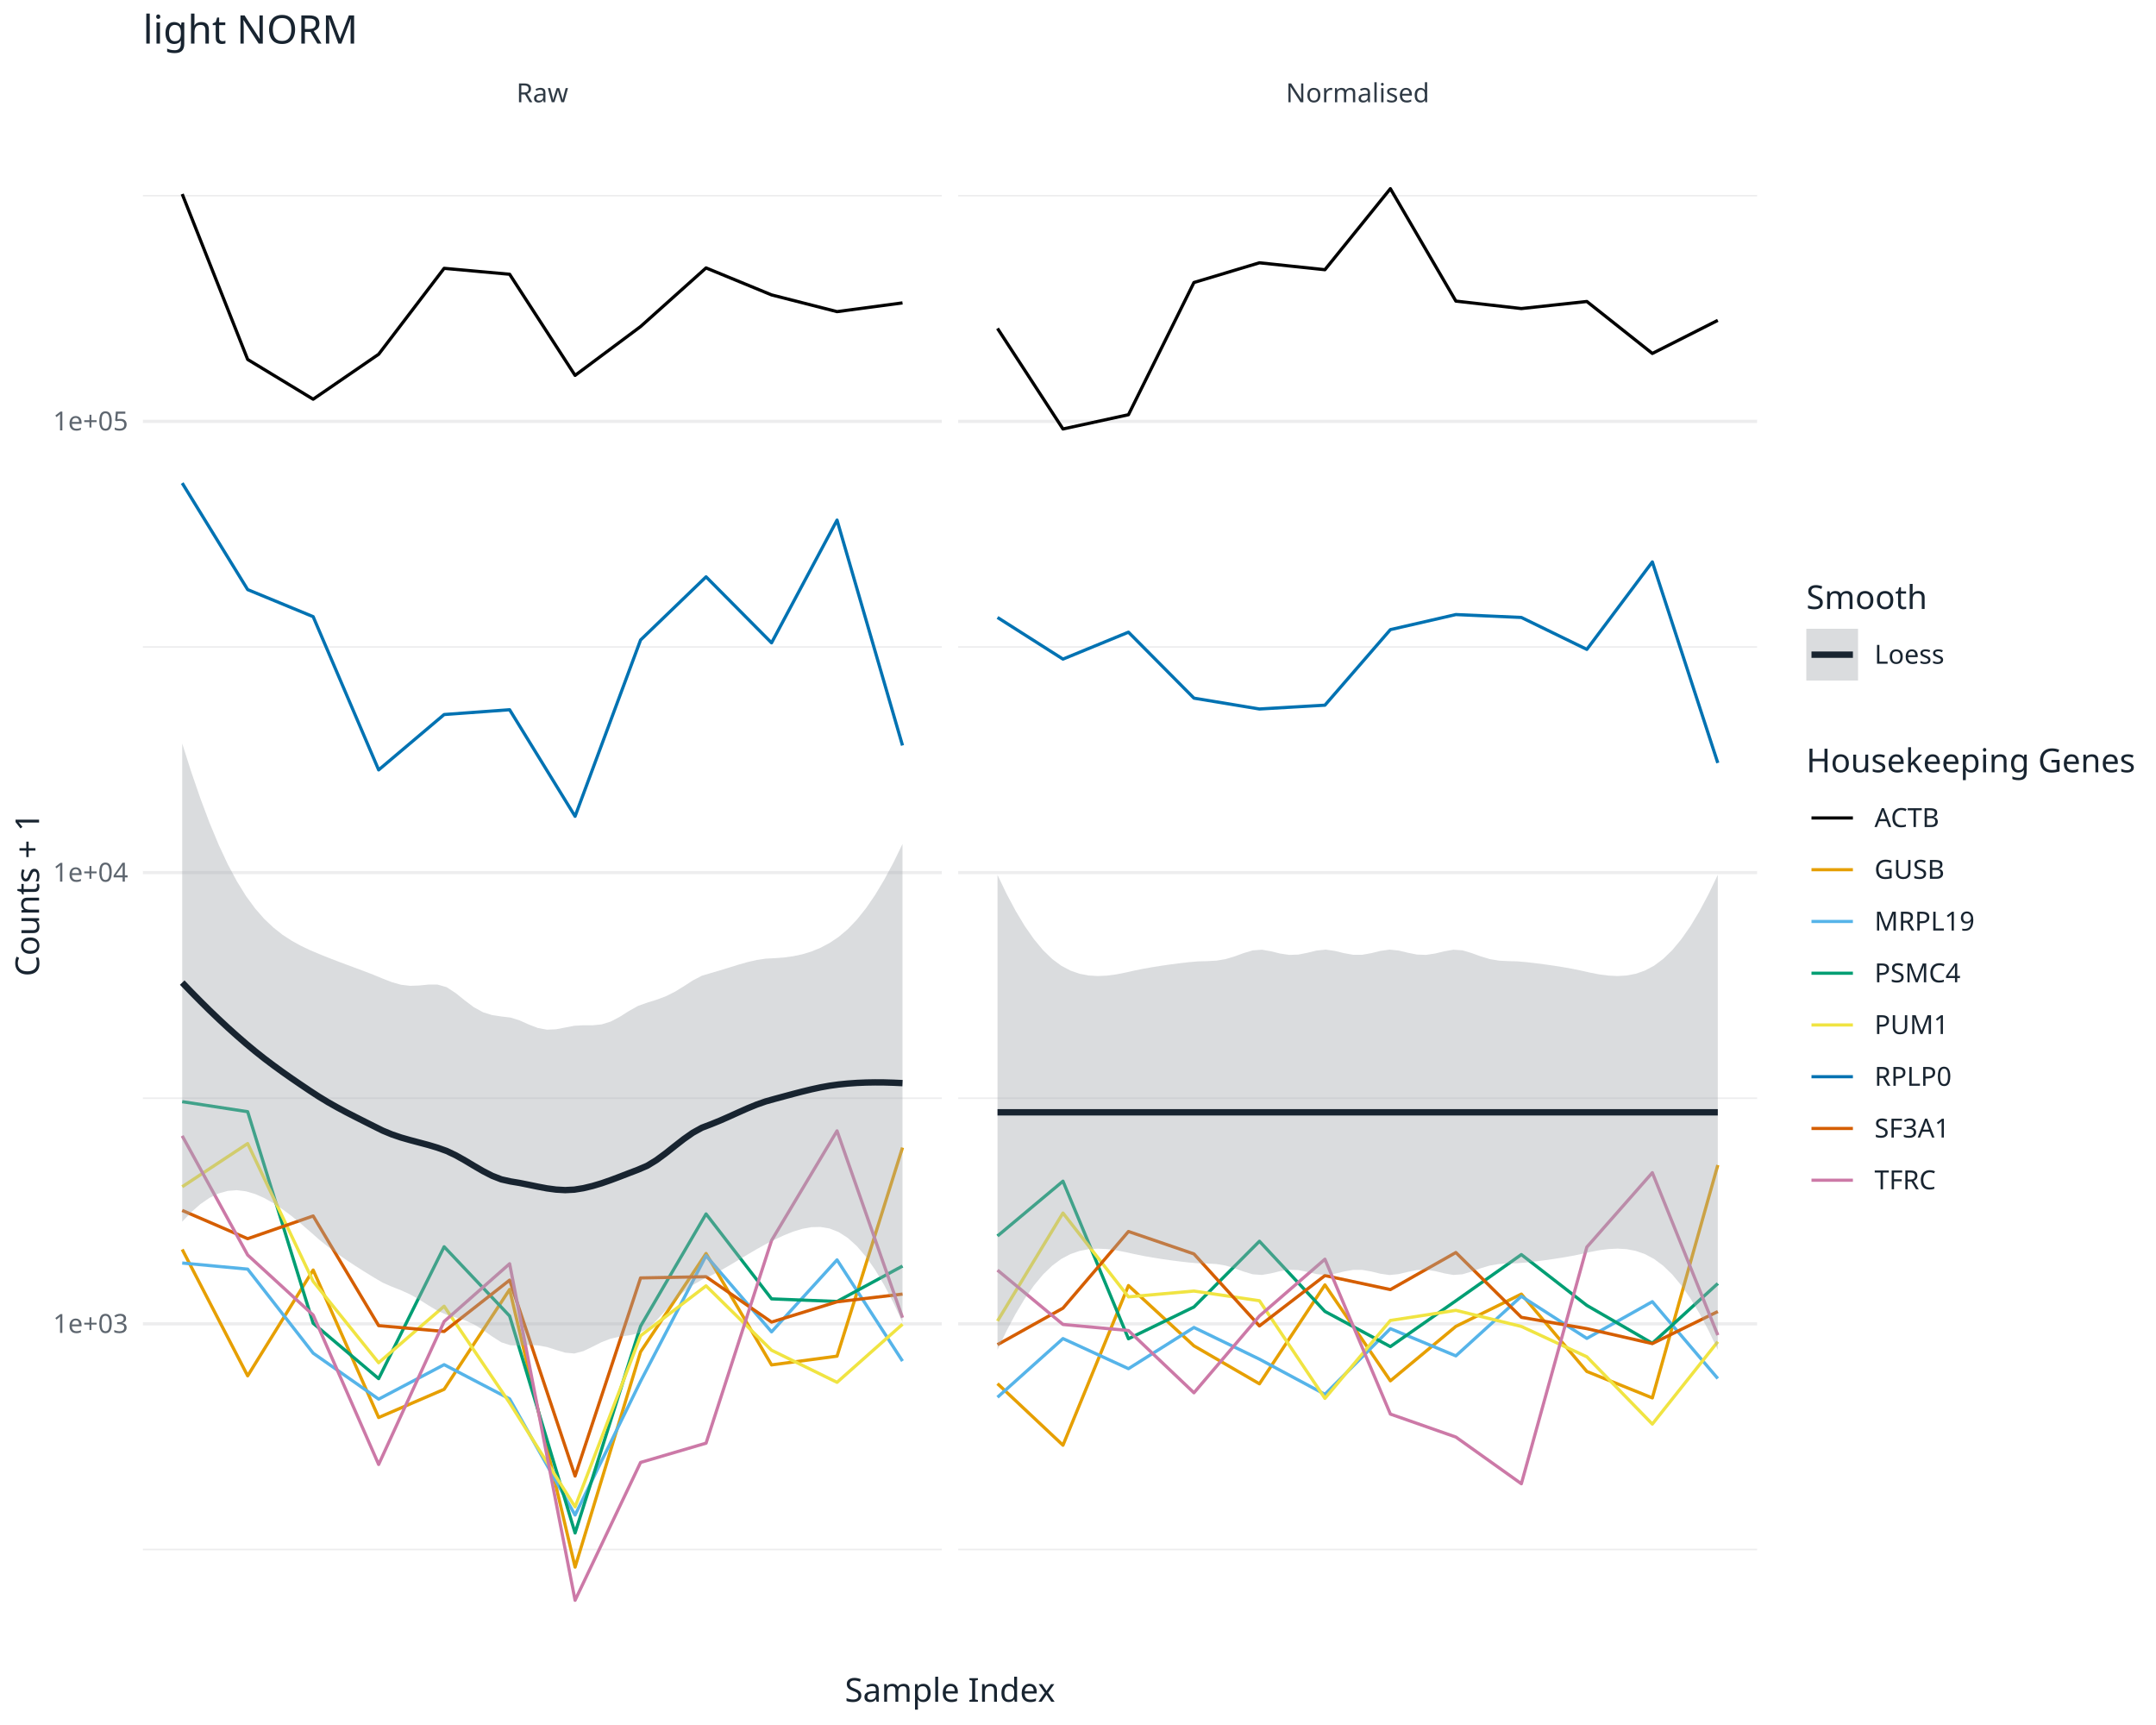
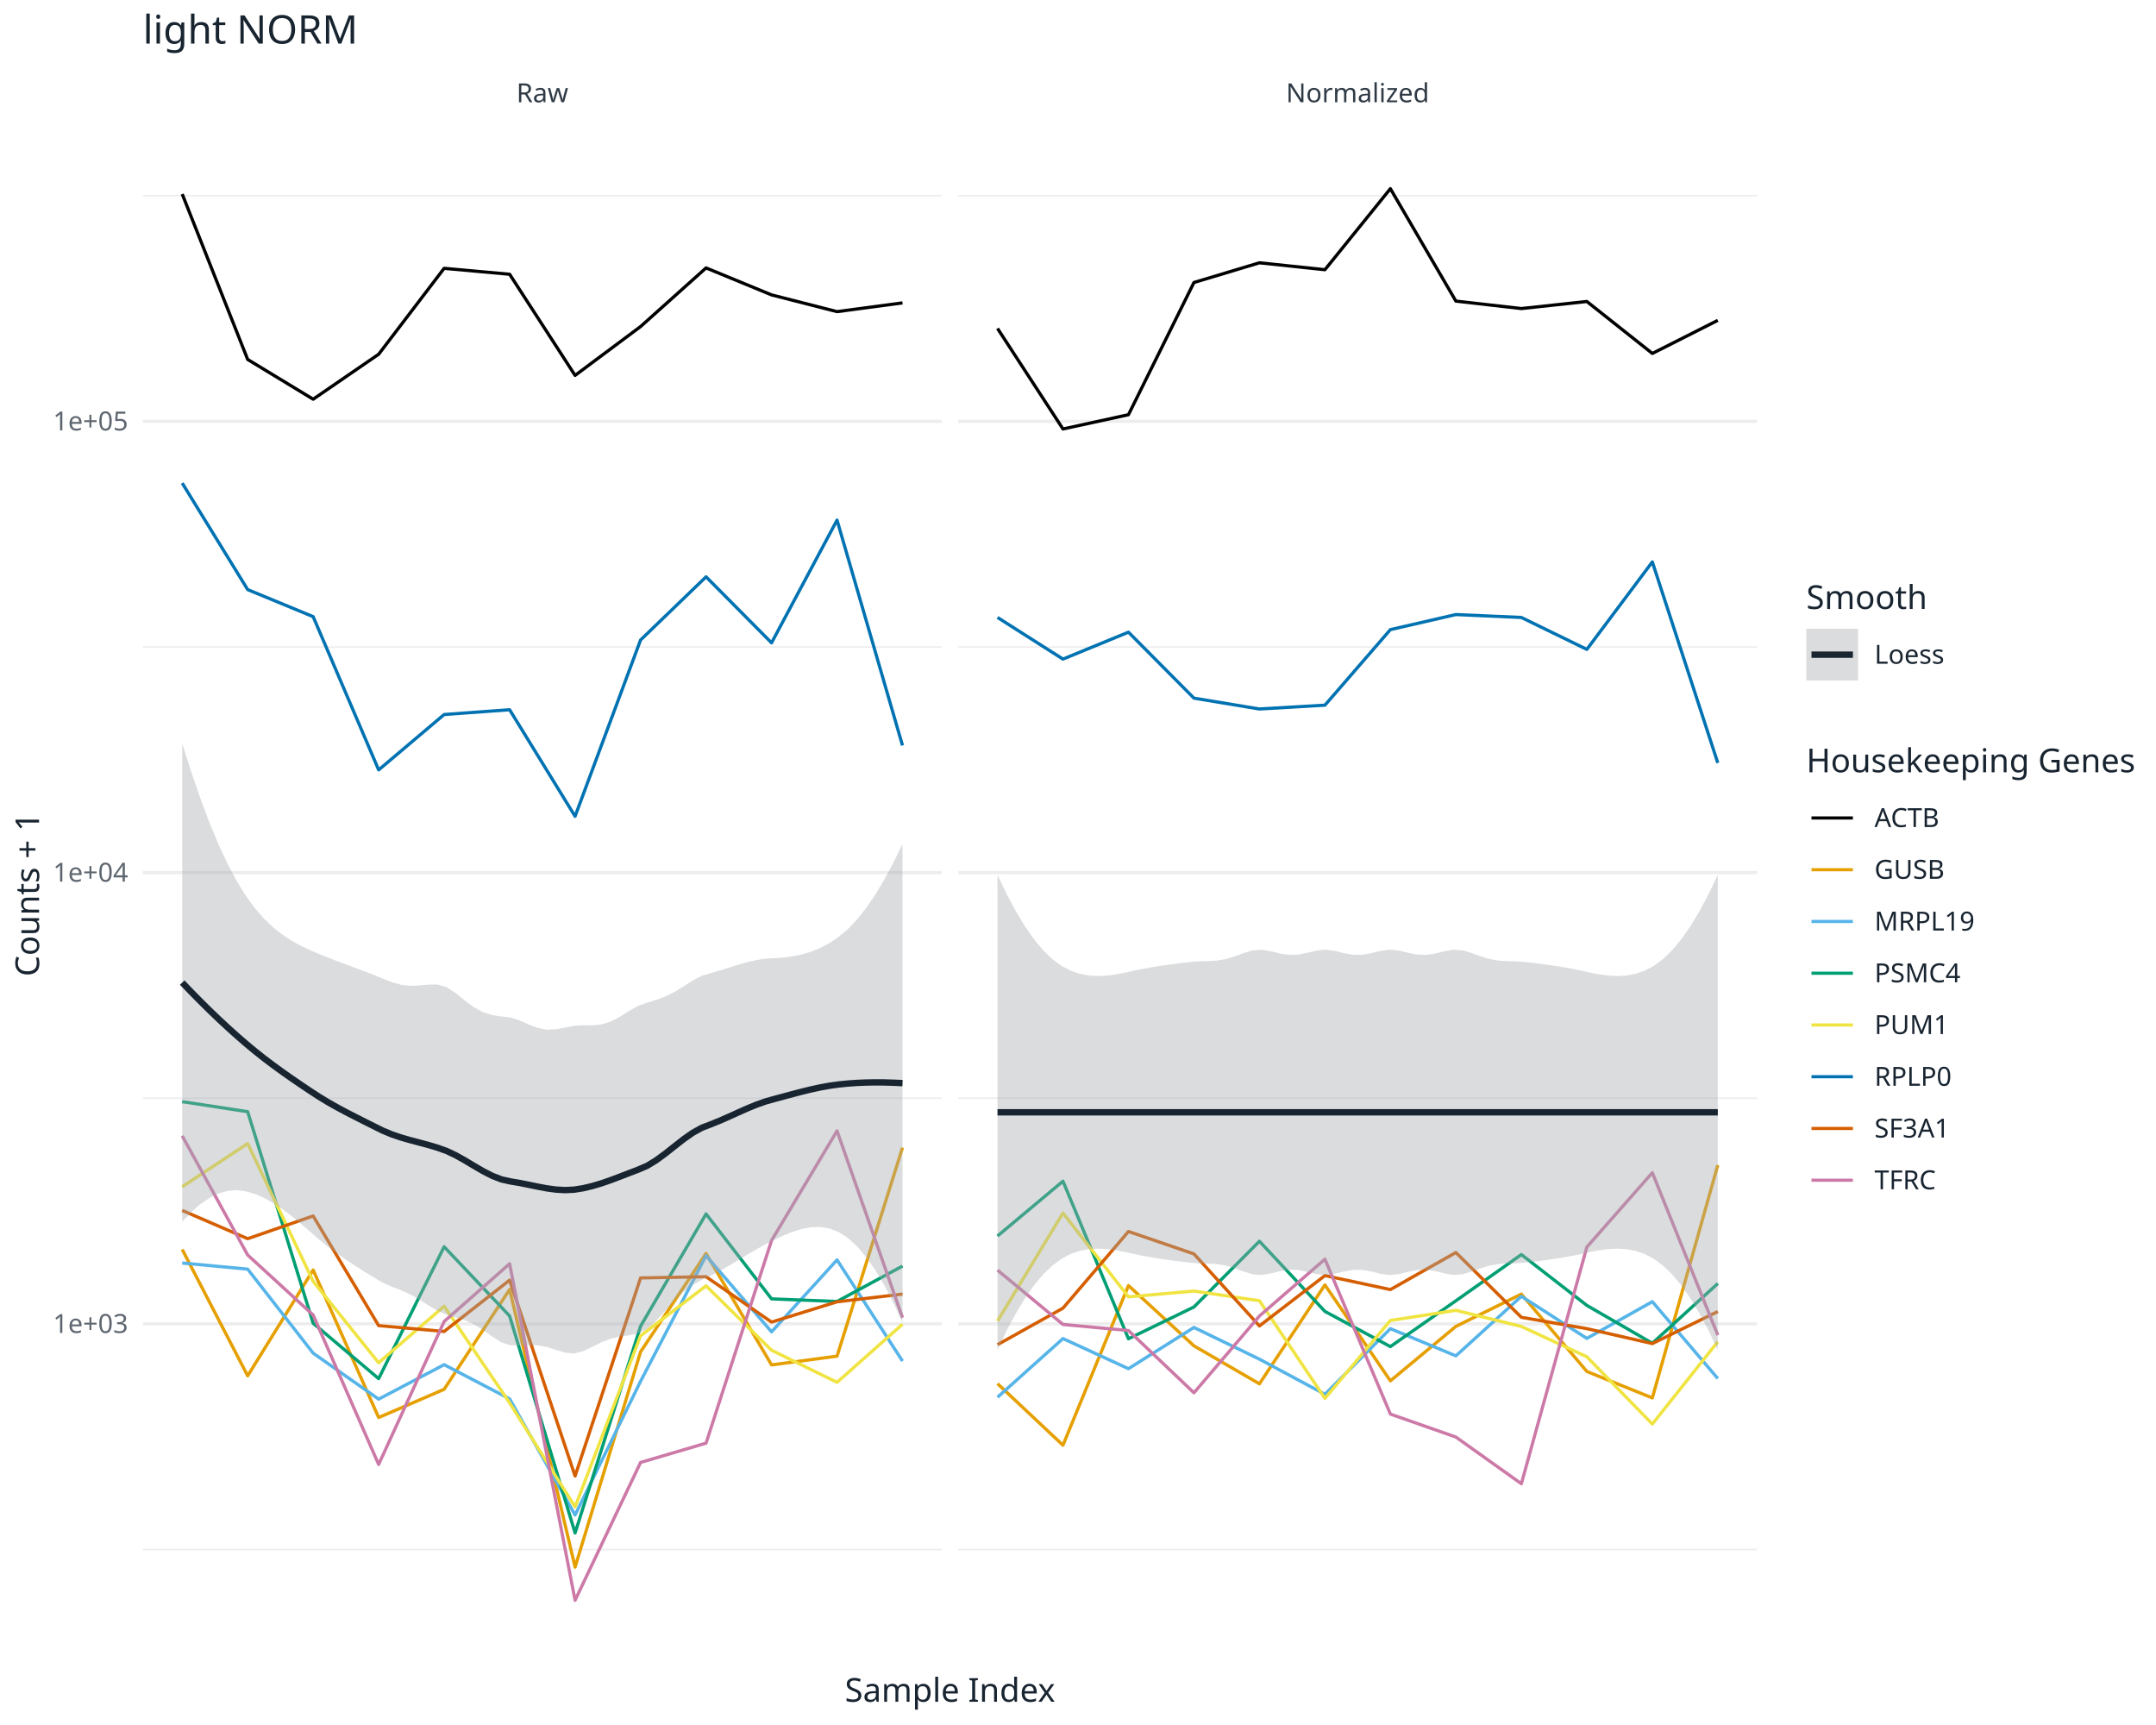
<svg xmlns="http://www.w3.org/2000/svg" class="svglite" data-engine-version="2.0" width="720.00pt" height="576.00pt" viewBox="0 0 720.00 576.00">
  <defs>
    <style type="text/css">
    .svglite line, .svglite polyline, .svglite polygon, .svglite path, .svglite rect, .svglite circle {
      fill: none;
      stroke: #000000;
      stroke-linecap: round;
      stroke-linejoin: round;
      stroke-miterlimit: 10.00;
    }
  </style>
  </defs>
  <rect width="100%" height="100%" style="stroke: none; fill: #FFFFFF;" />
  <defs>
    <clipPath id="cpMC4wMHw3MjAuMDB8MC4wMHw1NzYuMDA=">
      <rect x="0.00" y="0.00" width="720.00" height="576.00" />
    </clipPath>
  </defs>
  <g clip-path="url(#cpMC4wMHw3MjAuMDB8MC4wMHw1NzYuMDA=)">
    <rect x="0.00" y="0.00" width="720.00" height="576.00" style="stroke-width: 1.07; stroke: none; fill: #FFFFFF;" />
  </g>
  <defs>
    <clipPath id="cpNDcuNzN8MzE0LjUyfDM5LjQzfDU1Ny45Mw==">
      <rect x="47.73" y="39.43" width="266.79" height="518.49" />
    </clipPath>
  </defs>
  <g clip-path="url(#cpNDcuNzN8MzE0LjUyfDM5LjQzfDU1Ny45Mw==)">
    <polyline points="47.73,517.39 314.52,517.39 " style="stroke-width: 0.53; stroke: #EDEDEE; stroke-linecap: butt;" />
    <polyline points="47.73,366.71 314.52,366.71 " style="stroke-width: 0.53; stroke: #EDEDEE; stroke-linecap: butt;" />
    <polyline points="47.73,216.03 314.52,216.03 " style="stroke-width: 0.53; stroke: #EDEDEE; stroke-linecap: butt;" />
    <polyline points="47.73,65.35 314.52,65.35 " style="stroke-width: 0.53; stroke: #EDEDEE; stroke-linecap: butt;" />
    <polyline points="47.73,442.05 314.52,442.05 " style="stroke-width: 1.07; stroke: #EDEDEE; stroke-linecap: butt;" />
    <polyline points="47.73,291.37 314.52,291.37 " style="stroke-width: 1.07; stroke: #EDEDEE; stroke-linecap: butt;" />
    <polyline points="47.73,140.69 314.52,140.69 " style="stroke-width: 1.07; stroke: #EDEDEE; stroke-linecap: butt;" />
    <polyline points="60.85,64.80 82.71,120.03 104.58,133.30 126.45,118.29 148.32,89.60 170.19,91.58 192.05,125.35 213.92,109.04 235.79,89.46 257.66,98.47 279.53,104.06 301.39,101.14 " style="stroke-width: 1.07; stroke-linecap: butt;" />
    <polyline points="60.85,417.20 82.71,459.41 104.58,424.08 126.45,473.33 148.32,463.91 170.19,430.56 192.05,523.28 213.92,451.39 235.79,418.55 257.66,455.76 279.53,452.84 301.39,383.20 " style="stroke-width: 1.07; stroke: #E69F00; stroke-linecap: butt;" />
    <polyline points="60.85,421.74 82.71,423.78 104.58,451.84 126.45,467.19 148.32,455.68 170.19,467.10 192.05,505.89 213.92,461.23 235.79,419.29 257.66,444.72 279.53,420.69 301.39,454.48 " style="stroke-width: 1.07; stroke: #56B4E9; stroke-linecap: butt;" />
    <polyline points="60.85,367.86 82.71,371.21 104.58,441.85 126.45,460.35 148.32,416.31 170.19,439.42 192.05,511.88 213.92,442.84 235.79,405.35 257.66,433.71 279.53,434.58 301.39,422.75 " style="stroke-width: 1.07; stroke: #009E73; stroke-linecap: butt;" />
    <polyline points="60.85,396.27 82.71,381.85 104.58,427.87 126.45,455.04 148.32,436.17 170.19,468.45 192.05,503.17 213.92,446.03 235.79,429.36 257.66,450.86 279.53,461.58 301.39,442.18 " style="stroke-width: 1.07; stroke: #F0E442; stroke-linecap: butt;" />
    <polyline points="60.85,161.31 82.71,196.88 104.58,205.91 126.45,257.08 148.32,238.59 170.19,236.99 192.05,272.58 213.92,213.70 235.79,192.61 257.66,214.65 279.53,173.67 301.39,248.92 " style="stroke-width: 1.07; stroke: #0072B2; stroke-linecap: butt;" />
    <polyline points="60.85,404.17 82.71,413.62 104.58,406.03 126.45,442.64 148.32,444.59 170.19,427.45 192.05,492.87 213.92,426.72 235.79,426.31 257.66,441.46 279.53,434.69 301.39,432.11 " style="stroke-width: 1.07; stroke: #D55E00; stroke-linecap: butt;" />
    <polyline points="60.85,379.27 82.71,419.06 104.58,439.11 126.45,489.00 148.32,441.27 170.19,421.98 192.05,534.36 213.92,488.33 235.79,481.89 257.66,414.22 279.53,377.61 301.39,439.99 " style="stroke-width: 1.07; stroke: #CC79A7; stroke-linecap: butt;" />
    <polygon points="60.85,248.27 63.89,257.82 66.94,266.66 69.98,274.76 73.03,282.08 76.07,288.60 79.12,294.30 82.16,299.21 85.21,303.36 88.25,306.84 91.30,309.72 94.34,312.12 97.39,314.11 100.43,315.79 103.48,317.24 106.52,318.53 109.56,319.76 112.61,320.94 115.65,322.08 118.70,323.21 121.74,324.34 124.79,325.52 127.83,326.78 130.88,327.96 133.92,328.82 136.97,329.18 140.01,329.07 143.06,328.77 146.10,328.76 149.15,329.63 152.19,331.61 155.24,334.07 158.28,336.35 161.33,338.01 164.37,338.96 167.42,339.41 170.46,339.77 173.51,340.72 176.55,342.08 179.60,343.26 182.64,343.82 185.69,343.69 188.73,343.10 191.78,342.52 194.82,342.35 197.87,342.36 200.91,342.06 203.96,341.11 207.00,339.51 210.05,337.58 213.09,335.88 216.14,334.79 219.18,333.85 222.23,332.72 225.27,331.22 228.32,329.36 231.36,327.39 234.41,325.80 237.45,324.90 240.50,324.01 243.54,323.07 246.59,322.12 249.63,321.26 252.68,320.55 255.72,320.10 258.77,319.94 261.81,319.72 264.86,319.30 267.90,318.66 270.95,317.73 273.99,316.49 277.04,314.87 280.08,312.83 283.13,310.25 286.17,307.07 289.21,303.26 292.26,298.81 295.30,293.73 298.35,288.06 301.39,281.81 301.39,441.53 298.35,434.99 295.30,429.15 292.26,424.03 289.21,419.68 286.17,416.12 283.13,413.37 280.08,411.41 277.04,410.21 273.99,409.70 270.95,409.77 267.90,410.33 264.86,411.26 261.81,412.48 258.77,413.89 255.72,415.44 252.68,417.13 249.63,418.92 246.59,420.75 243.54,422.57 240.50,424.32 237.45,425.91 234.41,427.33 231.36,429.08 228.32,431.38 225.27,434.27 222.23,437.60 219.18,440.96 216.14,443.73 213.09,445.26 210.05,445.89 207.00,446.31 203.96,446.99 200.91,448.16 197.87,449.69 194.82,451.15 191.78,451.95 188.73,451.67 185.69,450.75 182.64,449.79 179.60,449.23 176.55,449.14 173.51,449.28 170.46,449.20 167.42,448.22 164.37,446.28 161.33,444.11 158.28,442.23 155.24,440.87 152.19,439.92 149.15,439.01 146.10,437.70 143.06,435.88 140.01,433.94 136.97,432.22 133.92,430.84 130.88,429.65 127.83,428.31 124.79,426.53 121.74,424.65 118.70,422.72 115.65,420.71 112.61,418.60 109.56,416.33 106.52,413.87 103.48,411.19 100.43,408.56 97.39,406.07 94.34,403.79 91.30,401.76 88.25,400.04 85.21,398.70 82.16,397.80 79.12,397.42 76.07,397.65 73.03,398.50 69.98,399.97 66.94,402.06 63.89,404.73 60.85,407.94 " style="stroke-width: 0.00; stroke: none; stroke-linecap: butt; fill: #A3A7AC; fill-opacity: 0.40;" />
    <polyline points="60.85,248.27 63.89,257.82 66.94,266.66 69.98,274.76 73.03,282.08 76.07,288.60 79.12,294.30 82.16,299.21 85.21,303.36 88.25,306.84 91.30,309.72 94.34,312.12 97.39,314.11 100.43,315.79 103.48,317.24 106.52,318.53 109.56,319.76 112.61,320.94 115.65,322.08 118.70,323.21 121.74,324.34 124.79,325.52 127.83,326.78 130.88,327.96 133.92,328.82 136.97,329.18 140.01,329.07 143.06,328.77 146.10,328.76 149.15,329.63 152.19,331.61 155.24,334.07 158.28,336.35 161.33,338.01 164.37,338.96 167.42,339.41 170.46,339.77 173.51,340.72 176.55,342.08 179.60,343.26 182.64,343.82 185.69,343.69 188.73,343.10 191.78,342.52 194.82,342.35 197.87,342.36 200.91,342.06 203.96,341.11 207.00,339.51 210.05,337.58 213.09,335.88 216.14,334.79 219.18,333.85 222.23,332.72 225.27,331.22 228.32,329.36 231.36,327.39 234.41,325.80 237.45,324.90 240.50,324.01 243.54,323.07 246.59,322.12 249.63,321.26 252.68,320.55 255.72,320.10 258.77,319.94 261.81,319.72 264.86,319.30 267.90,318.66 270.95,317.73 273.99,316.49 277.04,314.87 280.08,312.83 283.13,310.25 286.17,307.07 289.21,303.26 292.26,298.81 295.30,293.73 298.35,288.06 301.39,281.81 " style="stroke-width: 2.13; stroke: none; stroke-linecap: butt;" />
    <polyline points="301.39,441.53 298.35,434.99 295.30,429.15 292.26,424.03 289.21,419.68 286.17,416.12 283.13,413.37 280.08,411.41 277.04,410.21 273.99,409.70 270.95,409.77 267.90,410.33 264.86,411.26 261.81,412.48 258.77,413.89 255.72,415.44 252.68,417.13 249.63,418.92 246.59,420.75 243.54,422.57 240.50,424.32 237.45,425.91 234.41,427.33 231.36,429.08 228.32,431.38 225.27,434.27 222.23,437.60 219.18,440.96 216.14,443.73 213.09,445.26 210.05,445.89 207.00,446.31 203.96,446.99 200.91,448.16 197.87,449.69 194.82,451.15 191.78,451.95 188.73,451.67 185.69,450.75 182.64,449.79 179.60,449.23 176.55,449.14 173.51,449.28 170.46,449.20 167.42,448.22 164.37,446.28 161.33,444.11 158.28,442.23 155.24,440.87 152.19,439.92 149.15,439.01 146.10,437.70 143.06,435.88 140.01,433.94 136.97,432.22 133.92,430.84 130.88,429.65 127.83,428.31 124.79,426.53 121.74,424.65 118.70,422.72 115.65,420.71 112.61,418.60 109.56,416.33 106.52,413.87 103.48,411.19 100.43,408.56 97.39,406.07 94.34,403.79 91.30,401.76 88.25,400.04 85.21,398.70 82.16,397.80 79.12,397.42 76.07,397.65 73.03,398.50 69.98,399.97 66.94,402.06 63.89,404.73 60.85,407.94 " style="stroke-width: 2.13; stroke: none; stroke-linecap: butt;" />
    <polyline points="60.85,328.10 63.89,331.27 66.94,334.36 69.98,337.37 73.03,340.29 76.07,343.12 79.12,345.86 82.16,348.50 85.21,351.03 88.25,353.44 91.30,355.74 94.34,357.95 97.39,360.09 100.43,362.17 103.48,364.22 106.52,366.20 109.56,368.05 112.61,369.77 115.65,371.40 118.70,372.96 121.74,374.50 124.79,376.03 127.83,377.54 130.88,378.80 133.92,379.83 136.97,380.70 140.01,381.51 143.06,382.32 146.10,383.23 149.15,384.32 152.19,385.76 155.24,387.47 158.28,389.29 161.33,391.06 164.37,392.62 167.42,393.81 170.46,394.49 173.51,395.00 176.55,395.61 179.60,396.24 182.64,396.81 185.69,397.22 188.73,397.39 191.78,397.24 194.82,396.75 197.87,396.02 200.91,395.11 203.96,394.05 207.00,392.91 210.05,391.73 213.09,390.57 216.14,389.26 219.18,387.40 222.23,385.16 225.27,382.75 228.32,380.37 231.36,378.24 234.41,376.56 237.45,375.40 240.50,374.16 243.54,372.82 246.59,371.44 249.63,370.09 252.68,368.84 255.72,367.77 258.77,366.92 261.81,366.10 264.86,365.28 267.90,364.49 270.95,363.75 273.99,363.09 277.04,362.54 280.08,362.12 283.13,361.81 286.17,361.60 289.21,361.47 292.26,361.42 295.30,361.44 298.35,361.53 301.39,361.67 " style="stroke-width: 2.13; stroke: #182430; stroke-linecap: butt;" />
  </g>
  <g clip-path="url(#cpMC4wMHw3MjAuMDB8MC4wMHw1NzYuMDA=)">
</g>
  <defs>
    <clipPath id="cpMzE5Ljk5fDU4Ni43OHwzOS40M3w1NTcuOTM=">
      <rect x="319.99" y="39.43" width="266.79" height="518.49" />
    </clipPath>
  </defs>
  <g clip-path="url(#cpMzE5Ljk5fDU4Ni43OHwzOS40M3w1NTcuOTM=)">
    <polyline points="319.99,517.39 586.78,517.39 " style="stroke-width: 0.53; stroke: #EDEDEE; stroke-linecap: butt;" />
    <polyline points="319.99,366.71 586.78,366.71 " style="stroke-width: 0.53; stroke: #EDEDEE; stroke-linecap: butt;" />
    <polyline points="319.99,216.03 586.78,216.03 " style="stroke-width: 0.53; stroke: #EDEDEE; stroke-linecap: butt;" />
    <polyline points="319.99,65.35 586.78,65.35 " style="stroke-width: 0.53; stroke: #EDEDEE; stroke-linecap: butt;" />
    <polyline points="319.99,442.05 586.78,442.05 " style="stroke-width: 1.07; stroke: #EDEDEE; stroke-linecap: butt;" />
    <polyline points="319.99,291.37 586.78,291.37 " style="stroke-width: 1.07; stroke: #EDEDEE; stroke-linecap: butt;" />
    <polyline points="319.99,140.69 586.78,140.69 " style="stroke-width: 1.07; stroke: #EDEDEE; stroke-linecap: butt;" />
    <polyline points="333.12,109.67 354.98,143.24 376.85,138.48 398.72,94.33 420.59,87.75 442.46,90.06 464.32,63.00 486.19,100.54 508.06,103.03 529.93,100.67 551.80,118.02 573.66,106.97 " style="stroke-width: 1.07; stroke-linecap: butt;" />
    <polyline points="333.12,462.02 354.98,482.58 376.85,429.26 398.72,449.40 420.59,462.07 442.46,429.04 464.32,461.08 486.19,442.90 508.06,432.12 529.93,457.95 551.80,466.78 573.66,389.03 " style="stroke-width: 1.07; stroke: #E69F00; stroke-linecap: butt;" />
    <polyline points="333.12,466.56 354.98,446.97 376.85,457.02 398.72,443.26 420.59,453.84 442.46,465.58 464.32,443.65 486.19,452.74 508.06,432.85 529.93,446.91 551.80,434.64 573.66,460.31 " style="stroke-width: 1.07; stroke: #56B4E9; stroke-linecap: butt;" />
    <polyline points="333.12,412.71 354.98,394.41 376.85,447.03 398.72,436.42 420.59,414.47 442.46,437.90 464.32,449.65 486.19,434.35 508.06,418.92 529.93,435.89 551.80,448.53 573.66,428.58 " style="stroke-width: 1.07; stroke: #009E73; stroke-linecap: butt;" />
    <polyline points="333.12,441.10 354.98,405.05 376.85,433.04 398.72,431.10 420.59,434.33 442.46,466.94 464.32,440.92 486.19,437.54 508.06,442.92 529.93,453.05 551.80,475.52 573.66,448.01 " style="stroke-width: 1.07; stroke: #F0E442; stroke-linecap: butt;" />
    <polyline points="333.12,206.18 354.98,220.08 376.85,211.09 398.72,233.12 420.59,236.74 442.46,235.47 464.32,210.24 486.19,205.21 508.06,206.18 529.93,216.84 551.80,187.63 573.66,254.75 " style="stroke-width: 1.07; stroke: #0072B2; stroke-linecap: butt;" />
    <polyline points="333.12,449.00 354.98,436.81 376.85,411.21 398.72,418.70 420.59,442.74 442.46,425.93 464.32,430.61 486.19,418.23 508.06,439.87 529.93,443.65 551.80,448.64 573.66,437.94 " style="stroke-width: 1.07; stroke: #D55E00; stroke-linecap: butt;" />
    <polyline points="333.12,424.12 354.98,442.25 376.85,444.28 398.72,465.07 420.59,439.43 442.46,420.46 464.32,472.18 486.19,479.85 508.06,495.44 529.93,416.41 551.80,391.57 573.66,445.82 " style="stroke-width: 1.07; stroke: #CC79A7; stroke-linecap: butt;" />
    <polygon points="333.12,292.15 336.16,298.49 339.21,304.20 342.25,309.26 345.30,313.62 348.34,317.28 351.39,320.23 354.43,322.48 357.48,324.09 360.52,325.15 363.56,325.73 366.61,325.91 369.65,325.77 372.70,325.37 375.74,324.78 378.79,324.09 381.83,323.48 384.88,322.94 387.92,322.46 390.97,322.02 394.01,321.63 397.06,321.28 400.10,321.02 403.15,320.94 406.19,320.77 409.24,320.27 412.28,319.36 415.33,318.25 418.37,317.34 421.42,317.12 424.46,317.65 427.51,318.40 430.55,318.85 433.60,318.75 436.64,318.14 439.69,317.40 442.73,317.09 445.78,317.52 448.82,318.27 451.87,318.81 454.91,318.81 457.96,318.27 461.00,317.52 464.05,317.09 467.09,317.40 470.14,318.13 473.18,318.74 476.23,318.85 479.27,318.39 482.32,317.65 485.36,317.12 488.41,317.33 491.45,318.24 494.50,319.35 497.54,320.26 500.59,320.77 503.63,320.93 506.68,321.01 509.72,321.27 512.77,321.62 515.81,322.02 518.86,322.45 521.90,322.93 524.95,323.47 527.99,324.09 531.04,324.78 534.08,325.37 537.13,325.76 540.17,325.91 543.21,325.73 546.26,325.15 549.30,324.09 552.35,322.48 555.39,320.22 558.44,317.28 561.48,313.62 564.53,309.26 567.57,304.20 570.62,298.47 573.66,292.13 573.66,450.72 570.62,444.37 567.57,438.65 564.53,433.59 561.48,429.22 558.44,425.56 555.39,422.62 552.35,420.37 549.30,418.75 546.26,417.69 543.21,417.11 540.17,416.93 537.13,417.08 534.08,417.47 531.04,418.06 527.99,418.75 524.95,419.37 521.90,419.90 518.86,420.38 515.81,420.82 512.77,421.22 509.72,421.56 506.68,421.82 503.63,421.90 500.59,422.07 497.54,422.58 494.50,423.48 491.45,424.59 488.41,425.50 485.36,425.72 482.32,425.19 479.27,424.44 476.23,423.99 473.18,424.09 470.14,424.70 467.09,425.44 464.05,425.75 461.00,425.32 457.96,424.57 454.91,424.03 451.87,424.03 448.82,424.57 445.78,425.32 442.73,425.75 439.69,425.44 436.64,424.71 433.60,424.10 430.55,423.99 427.51,424.45 424.46,425.19 421.42,425.72 418.37,425.51 415.33,424.60 412.28,423.49 409.24,422.58 406.19,422.07 403.15,421.91 400.10,421.83 397.06,421.57 394.01,421.22 390.97,420.83 387.92,420.39 384.88,419.91 381.83,419.37 378.79,418.76 375.74,418.07 372.70,417.48 369.65,417.08 366.61,416.94 363.56,417.12 360.52,417.70 357.48,418.75 354.43,420.37 351.39,422.62 348.34,425.56 345.30,429.22 342.25,433.59 339.21,438.64 336.16,444.36 333.12,450.70 " style="stroke-width: 0.00; stroke: none; stroke-linecap: butt; fill: #A3A7AC; fill-opacity: 0.40;" />
    <polyline points="333.12,292.15 336.16,298.49 339.21,304.20 342.25,309.26 345.30,313.62 348.34,317.28 351.39,320.23 354.43,322.48 357.48,324.09 360.52,325.15 363.56,325.73 366.61,325.91 369.65,325.77 372.70,325.37 375.74,324.78 378.79,324.09 381.83,323.48 384.88,322.94 387.92,322.46 390.97,322.02 394.01,321.63 397.06,321.28 400.10,321.02 403.15,320.94 406.19,320.77 409.24,320.27 412.28,319.36 415.33,318.25 418.37,317.34 421.42,317.12 424.46,317.65 427.51,318.40 430.55,318.85 433.60,318.75 436.64,318.14 439.69,317.40 442.73,317.09 445.78,317.52 448.82,318.27 451.87,318.81 454.91,318.81 457.96,318.27 461.00,317.52 464.05,317.09 467.09,317.40 470.14,318.13 473.18,318.74 476.23,318.85 479.27,318.39 482.32,317.65 485.36,317.12 488.41,317.33 491.45,318.24 494.50,319.35 497.54,320.26 500.59,320.77 503.63,320.93 506.68,321.01 509.72,321.27 512.77,321.62 515.81,322.02 518.86,322.45 521.90,322.93 524.95,323.47 527.99,324.09 531.04,324.78 534.08,325.37 537.13,325.76 540.17,325.91 543.21,325.73 546.26,325.15 549.30,324.09 552.35,322.48 555.39,320.22 558.44,317.28 561.48,313.62 564.53,309.26 567.57,304.20 570.62,298.47 573.66,292.13 " style="stroke-width: 2.13; stroke: none; stroke-linecap: butt;" />
    <polyline points="573.66,450.72 570.62,444.37 567.57,438.65 564.53,433.59 561.48,429.22 558.44,425.56 555.39,422.62 552.35,420.37 549.30,418.75 546.26,417.69 543.21,417.11 540.17,416.93 537.13,417.08 534.08,417.47 531.04,418.06 527.99,418.75 524.95,419.37 521.90,419.90 518.86,420.38 515.81,420.82 512.77,421.22 509.72,421.56 506.68,421.82 503.63,421.90 500.59,422.07 497.54,422.58 494.50,423.48 491.45,424.59 488.41,425.50 485.36,425.72 482.32,425.19 479.27,424.44 476.23,423.99 473.18,424.09 470.14,424.70 467.09,425.44 464.05,425.75 461.00,425.32 457.96,424.57 454.91,424.03 451.87,424.03 448.82,424.57 445.78,425.32 442.73,425.75 439.69,425.44 436.64,424.71 433.60,424.10 430.55,423.99 427.51,424.45 424.46,425.19 421.42,425.72 418.37,425.51 415.33,424.60 412.28,423.49 409.24,422.58 406.19,422.07 403.15,421.91 400.10,421.83 397.06,421.57 394.01,421.22 390.97,420.83 387.92,420.39 384.88,419.91 381.83,419.37 378.79,418.76 375.74,418.07 372.70,417.48 369.65,417.08 366.61,416.94 363.56,417.12 360.52,417.70 357.48,418.75 354.43,420.37 351.39,422.62 348.34,425.56 345.30,429.22 342.25,433.59 339.21,438.64 336.16,444.36 333.12,450.70 " style="stroke-width: 2.13; stroke: none; stroke-linecap: butt;" />
    <polyline points="333.12,371.42 336.16,371.42 339.21,371.42 342.25,371.42 345.30,371.42 348.34,371.42 351.39,371.42 354.43,371.42 357.48,371.42 360.52,371.42 363.56,371.42 366.61,371.42 369.65,371.42 372.70,371.42 375.74,371.42 378.79,371.42 381.83,371.42 384.88,371.42 387.92,371.42 390.97,371.42 394.01,371.42 397.06,371.42 400.10,371.42 403.15,371.42 406.19,371.42 409.24,371.42 412.28,371.42 415.33,371.42 418.37,371.42 421.42,371.42 424.46,371.42 427.51,371.42 430.55,371.42 433.60,371.42 436.64,371.42 439.69,371.42 442.73,371.42 445.78,371.42 448.82,371.42 451.87,371.42 454.91,371.42 457.96,371.42 461.00,371.42 464.05,371.42 467.09,371.42 470.14,371.42 473.18,371.42 476.23,371.42 479.27,371.42 482.32,371.42 485.36,371.42 488.41,371.42 491.45,371.42 494.50,371.42 497.54,371.42 500.59,371.42 503.63,371.42 506.68,371.42 509.72,371.42 512.77,371.42 515.81,371.42 518.86,371.42 521.90,371.42 524.95,371.42 527.99,371.42 531.04,371.42 534.08,371.42 537.13,371.42 540.17,371.42 543.21,371.42 546.26,371.42 549.30,371.42 552.35,371.42 555.39,371.42 558.44,371.42 561.48,371.42 564.53,371.42 567.57,371.42 570.62,371.42 573.66,371.42 " style="stroke-width: 2.13; stroke: #182430; stroke-linecap: butt;" />
  </g>
  <g clip-path="url(#cpMC4wMHw3MjAuMDB8MC4wMHw1NzYuMDA=)">
</g>
  <defs>
    <clipPath id="cpNDcuNzN8MzE0LjUyfDIyLjc4fDM5LjQz">
      <rect x="47.73" y="22.78" width="266.79" height="16.65" />
    </clipPath>
  </defs>
  <g clip-path="url(#cpNDcuNzN8MzE0LjUyfDIyLjc4fDM5LjQz)">
    <text x="181.12" y="34.14" text-anchor="middle" style="font-size: 8.80px; fill: #2F3A45; font-family: sans;" textLength="17.61px" lengthAdjust="spacingAndGlyphs">Raw</text>
  </g>
  <g clip-path="url(#cpMC4wMHw3MjAuMDB8MC4wMHw1NzYuMDA=)">
</g>
  <defs>
    <clipPath id="cpMzE5Ljk5fDU4Ni43OHwyMi43OHwzOS40Mw==">
      <rect x="319.99" y="22.78" width="266.79" height="16.65" />
    </clipPath>
  </defs>
  <g clip-path="url(#cpMzE5Ljk5fDU4Ni43OHwyMi43OHwzOS40Mw==)">
-     <text x="453.39" y="34.14" text-anchor="middle" style="font-size: 8.80px; fill: #2F3A45; font-family: sans;" textLength="44.51px" lengthAdjust="spacingAndGlyphs">Normalised</text>
+     <text x="453.39" y="34.14" text-anchor="middle" style="font-size: 8.80px; fill: #2F3A45; font-family: sans;" textLength="44.51px" lengthAdjust="spacingAndGlyphs">Normalized</text>
  </g>
  <g clip-path="url(#cpMC4wMHw3MjAuMDB8MC4wMHw1NzYuMDA=)">
    <text x="42.79" y="445.08" text-anchor="end" style="font-size: 8.80px; fill: #5E666F; font-family: sans;" textLength="24.72px" lengthAdjust="spacingAndGlyphs">1e+03</text>
    <text x="42.79" y="294.40" text-anchor="end" style="font-size: 8.80px; fill: #5E666F; font-family: sans;" textLength="24.72px" lengthAdjust="spacingAndGlyphs">1e+04</text>
    <text x="42.79" y="143.72" text-anchor="end" style="font-size: 8.80px; fill: #5E666F; font-family: sans;" textLength="24.72px" lengthAdjust="spacingAndGlyphs">1e+05</text>
    <text x="317.26" y="568.24" text-anchor="middle" style="font-size: 11.00px; fill: #182430; font-family: sans;" textLength="67.27px" lengthAdjust="spacingAndGlyphs">Sample Index</text>
    <text transform="translate(13.05,298.68) rotate(-90)" text-anchor="middle" style="font-size: 11.00px; fill: #182430; font-family: sans;" textLength="53.52px" lengthAdjust="spacingAndGlyphs">Counts + 1</text>
    <text x="603.22" y="203.34" style="font-size: 11.00px; fill: #182430; font-family: sans;" textLength="37.92px" lengthAdjust="spacingAndGlyphs">Smooth</text>
    <rect x="603.22" y="209.96" width="17.28" height="17.28" style="stroke-width: 0.75; stroke: none; fill: #A3A7AC; fill-opacity: 0.40;" />
    <line x1="604.95" y1="218.60" x2="618.78" y2="218.60" style="stroke-width: 2.13; stroke: #182430; stroke-linecap: butt;" />
    <text x="625.98" y="221.63" style="font-size: 8.80px; fill: #182430; font-family: sans;" textLength="23.49px" lengthAdjust="spacingAndGlyphs">Loess</text>
    <text x="603.22" y="257.87" style="font-size: 11.00px; fill: #182430; font-family: sans;" textLength="105.82px" lengthAdjust="spacingAndGlyphs">Housekeeping Genes</text>
    <line x1="604.95" y1="273.13" x2="618.78" y2="273.13" style="stroke-width: 1.07; stroke-linecap: butt;" />
    <line x1="604.95" y1="290.41" x2="618.78" y2="290.41" style="stroke-width: 1.07; stroke: #E69F00; stroke-linecap: butt;" />
    <line x1="604.95" y1="307.69" x2="618.78" y2="307.69" style="stroke-width: 1.07; stroke: #56B4E9; stroke-linecap: butt;" />
    <line x1="604.95" y1="324.97" x2="618.78" y2="324.97" style="stroke-width: 1.07; stroke: #009E73; stroke-linecap: butt;" />
    <line x1="604.95" y1="342.25" x2="618.78" y2="342.25" style="stroke-width: 1.07; stroke: #F0E442; stroke-linecap: butt;" />
    <line x1="604.95" y1="359.53" x2="618.78" y2="359.53" style="stroke-width: 1.07; stroke: #0072B2; stroke-linecap: butt;" />
    <line x1="604.95" y1="376.81" x2="618.78" y2="376.81" style="stroke-width: 1.07; stroke: #D55E00; stroke-linecap: butt;" />
    <line x1="604.95" y1="394.09" x2="618.78" y2="394.09" style="stroke-width: 1.07; stroke: #CC79A7; stroke-linecap: butt;" />
    <text x="625.98" y="276.16" style="font-size: 8.80px; fill: #182430; font-family: sans;" textLength="23.47px" lengthAdjust="spacingAndGlyphs">ACTB</text>
    <text x="625.98" y="293.44" style="font-size: 8.80px; fill: #182430; font-family: sans;" textLength="24.95px" lengthAdjust="spacingAndGlyphs">GUSB</text>
    <text x="625.98" y="310.72" style="font-size: 8.80px; fill: #182430; font-family: sans;" textLength="34.25px" lengthAdjust="spacingAndGlyphs">MRPL19</text>
    <text x="625.98" y="328.00" style="font-size: 8.80px; fill: #182430; font-family: sans;" textLength="30.33px" lengthAdjust="spacingAndGlyphs">PSMC4</text>
    <text x="625.98" y="345.28" style="font-size: 8.80px; fill: #182430; font-family: sans;" textLength="24.46px" lengthAdjust="spacingAndGlyphs">PUM1</text>
    <text x="625.98" y="362.56" style="font-size: 8.80px; fill: #182430; font-family: sans;" textLength="27.89px" lengthAdjust="spacingAndGlyphs">RPLP0</text>
    <text x="625.98" y="379.84" style="font-size: 8.80px; fill: #182430; font-family: sans;" textLength="26.91px" lengthAdjust="spacingAndGlyphs">SF3A1</text>
    <text x="625.98" y="397.12" style="font-size: 8.80px; fill: #182430; font-family: sans;" textLength="23.46px" lengthAdjust="spacingAndGlyphs">TFRC</text>
    <text x="47.73" y="14.56" style="font-size: 13.20px; fill: #182430; font-family: sans;" textLength="68.22px" lengthAdjust="spacingAndGlyphs">light NORM</text>
  </g>
</svg>
